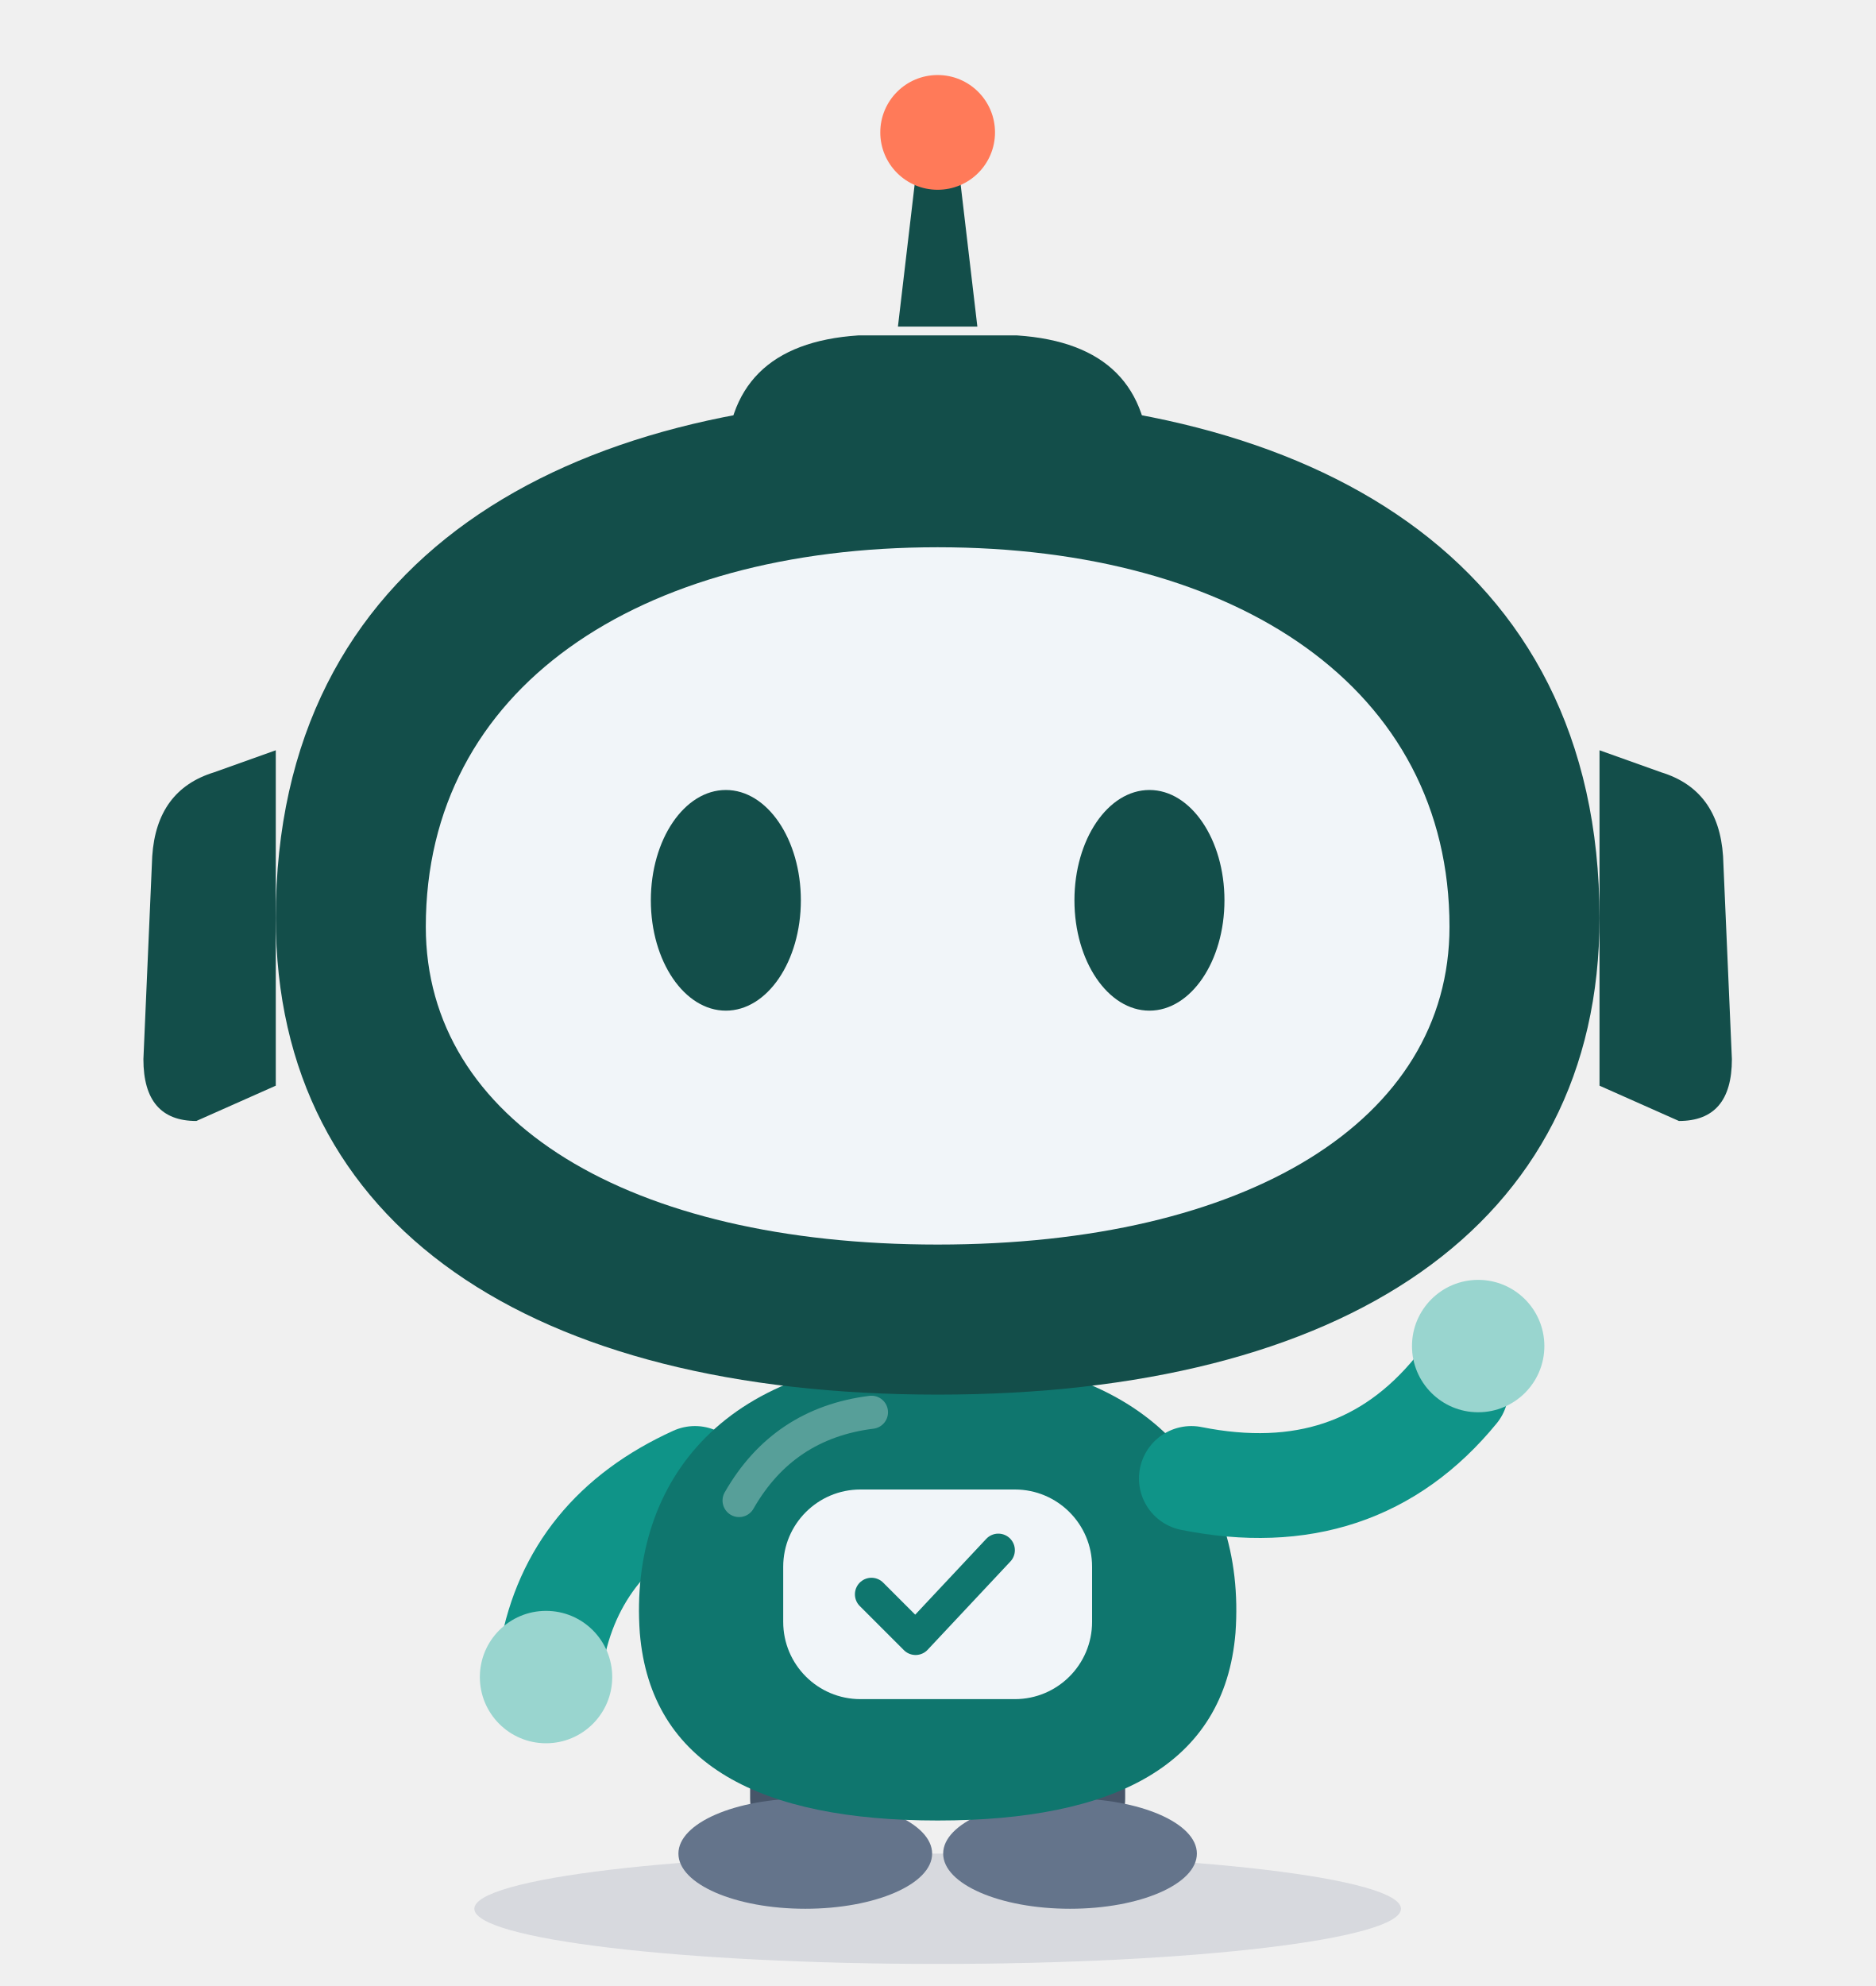
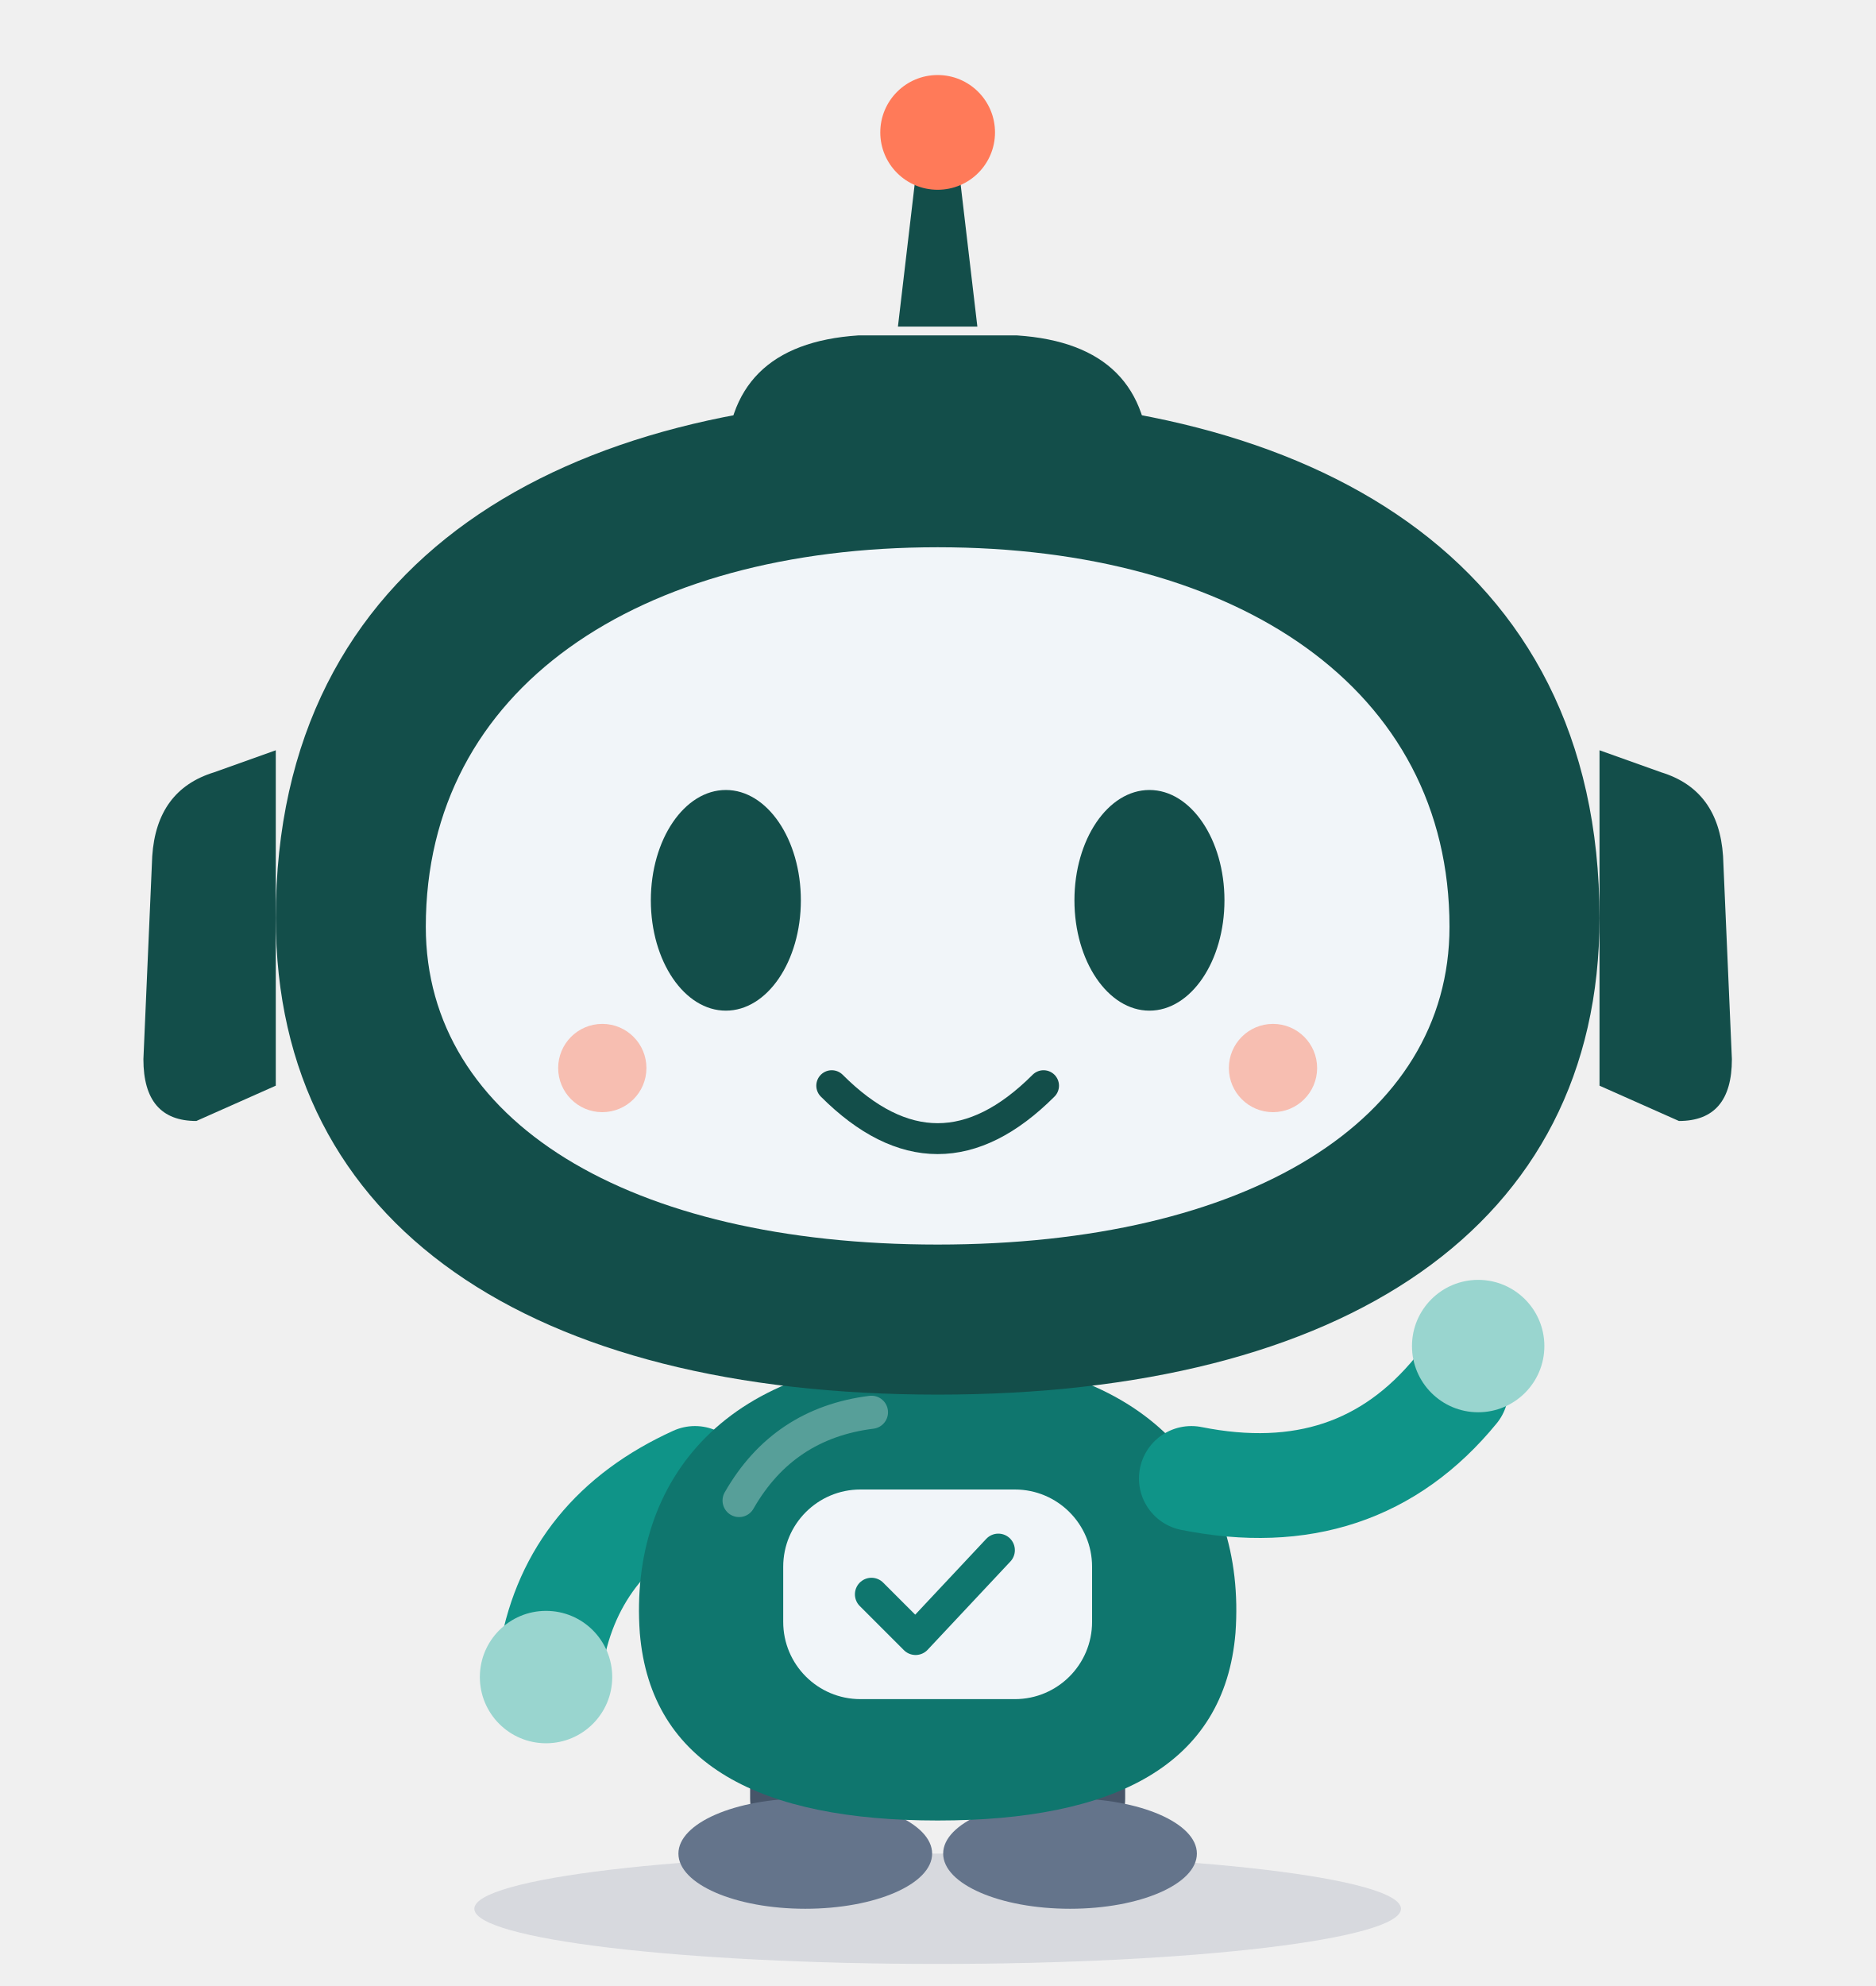
<svg xmlns="http://www.w3.org/2000/svg" viewBox="110 84 340 360" role="img" aria-label="WiseRobot mascot waving hello">
  <style>
    .wave { transform-origin: 326px 352px; animation: wave 2.4s ease-in-out infinite; }
    .blink { transform-box: fill-box; transform-origin: center; animation: blink 5s infinite; }
    .bob { animation: bob 3.6s ease-in-out infinite; }
    .bob2 { animation: bob 4.4s ease-in-out infinite reverse; }
    .ball { animation: pulse 2s ease-in-out infinite; transform-box: fill-box; transform-origin: center; }
    @keyframes wave { 0%,100% { transform: rotate(0deg); } 50% { transform: rotate(-18deg); } }
    @keyframes blink { 0%,92%,100% { transform: scaleY(1); } 95% { transform: scaleY(0.1); } }
    @keyframes bob { 0%,100% { transform: translateY(0); } 50% { transform: translateY(-9px); } }
    @keyframes pulse { 0%,100% { transform: scale(1); } 50% { transform: scale(1.25); } }
    @media (prefers-reduced-motion: reduce) { .wave,.blink,.bob,.bob2,.ball { animation: none; } }
  </style>
  <ellipse cx="280" cy="430" rx="84" ry="10" fill="#64748b" fill-opacity="0.18" />
  <rect x="246" y="398" width="26" height="22" rx="10" fill="#475569" />
  <rect x="288" y="398" width="26" height="22" rx="10" fill="#475569" />
  <ellipse cx="256" cy="420" rx="23" ry="10" fill="#64748b" />
  <ellipse cx="304" cy="420" rx="23" ry="10" fill="#64748b" />
  <path d="M236 352 Q214 362 210 384" fill="none" stroke="#0f9488" stroke-width="19" stroke-linecap="round" />
  <circle cx="209" cy="388" r="12" fill="#99d5cf" />
  <rect x="262" y="322" width="36" height="22" rx="8" fill="#134e4a" />
  <path d="M280 330 C318 330 336 352 334 380 C332 404 312 414 280 414 C248 414 228 404 226 380 C224 352 242 330 280 330 Z" fill="#0f766e" />
  <path d="M244 356 Q252 342 268 340" fill="none" stroke="#fff" stroke-opacity="0.3" stroke-width="6" stroke-linecap="round" />
  <rect x="252" y="354" width="56" height="38" rx="14" fill="#f1f5f9" />
  <path d="M268 373l8 8 15-16" fill="none" stroke="#0f766e" stroke-width="6" stroke-linecap="round" stroke-linejoin="round" />
  <g transform="translate(280 332) scale(0.8) translate(-280 -332)">
    <path d="M271 96 L289 96 L285 62 L275 62 Z" fill="#134e4a" />
    <circle class="ball" cx="280" cy="52" r="13" fill="#ff7a59" />
    <path d="M130 192 L116 197 Q103 201 102 216 L100 262 Q100 276 112 276 L130 268 Z" fill="#134e4a" />
    <path d="M430 192 L444 197 Q457 201 458 216 L460 262 Q460 276 448 276 L430 268 Z" fill="#134e4a" />
    <path d="M232 128 Q232 100 262 98 L298 98 Q328 100 328 128 Z" fill="#134e4a" />
    <path d="M130 230 C130 148 196 112 280 112 C364 112 430 148 430 230 C430 300 372 338 280 338 C188 338 130 300 130 230 Z" fill="#134e4a" />
    <path d="M164 232 C164 178 212 146 280 146 C348 146 396 178 396 232 C396 276 350 304 280 304 C210 304 164 276 164 232 Z" fill="#f1f5f9" />
    <ellipse class="blink" cx="232" cy="226" rx="17" ry="25" fill="#134e4a" />
    <ellipse class="blink" cx="328" cy="226" rx="17" ry="25" fill="#134e4a" />
+     <path d="M256 268 Q280 292 304 268" fill="none" stroke="#134e4a" stroke-width="7" stroke-linecap="round" />
+     <circle cx="204" cy="264" r="10" fill="#ff7a59" fill-opacity="0.45" />
+     <circle cx="356" cy="264" r="10" fill="#ff7a59" fill-opacity="0.45" />
  </g>
  <g class="wave">
    <path d="M326 352 Q356 358 374 336" fill="none" stroke="#0f9488" stroke-width="19" stroke-linecap="round" />
    <circle cx="378" cy="328" r="12" fill="#99d5cf" />
  </g>
</svg>
